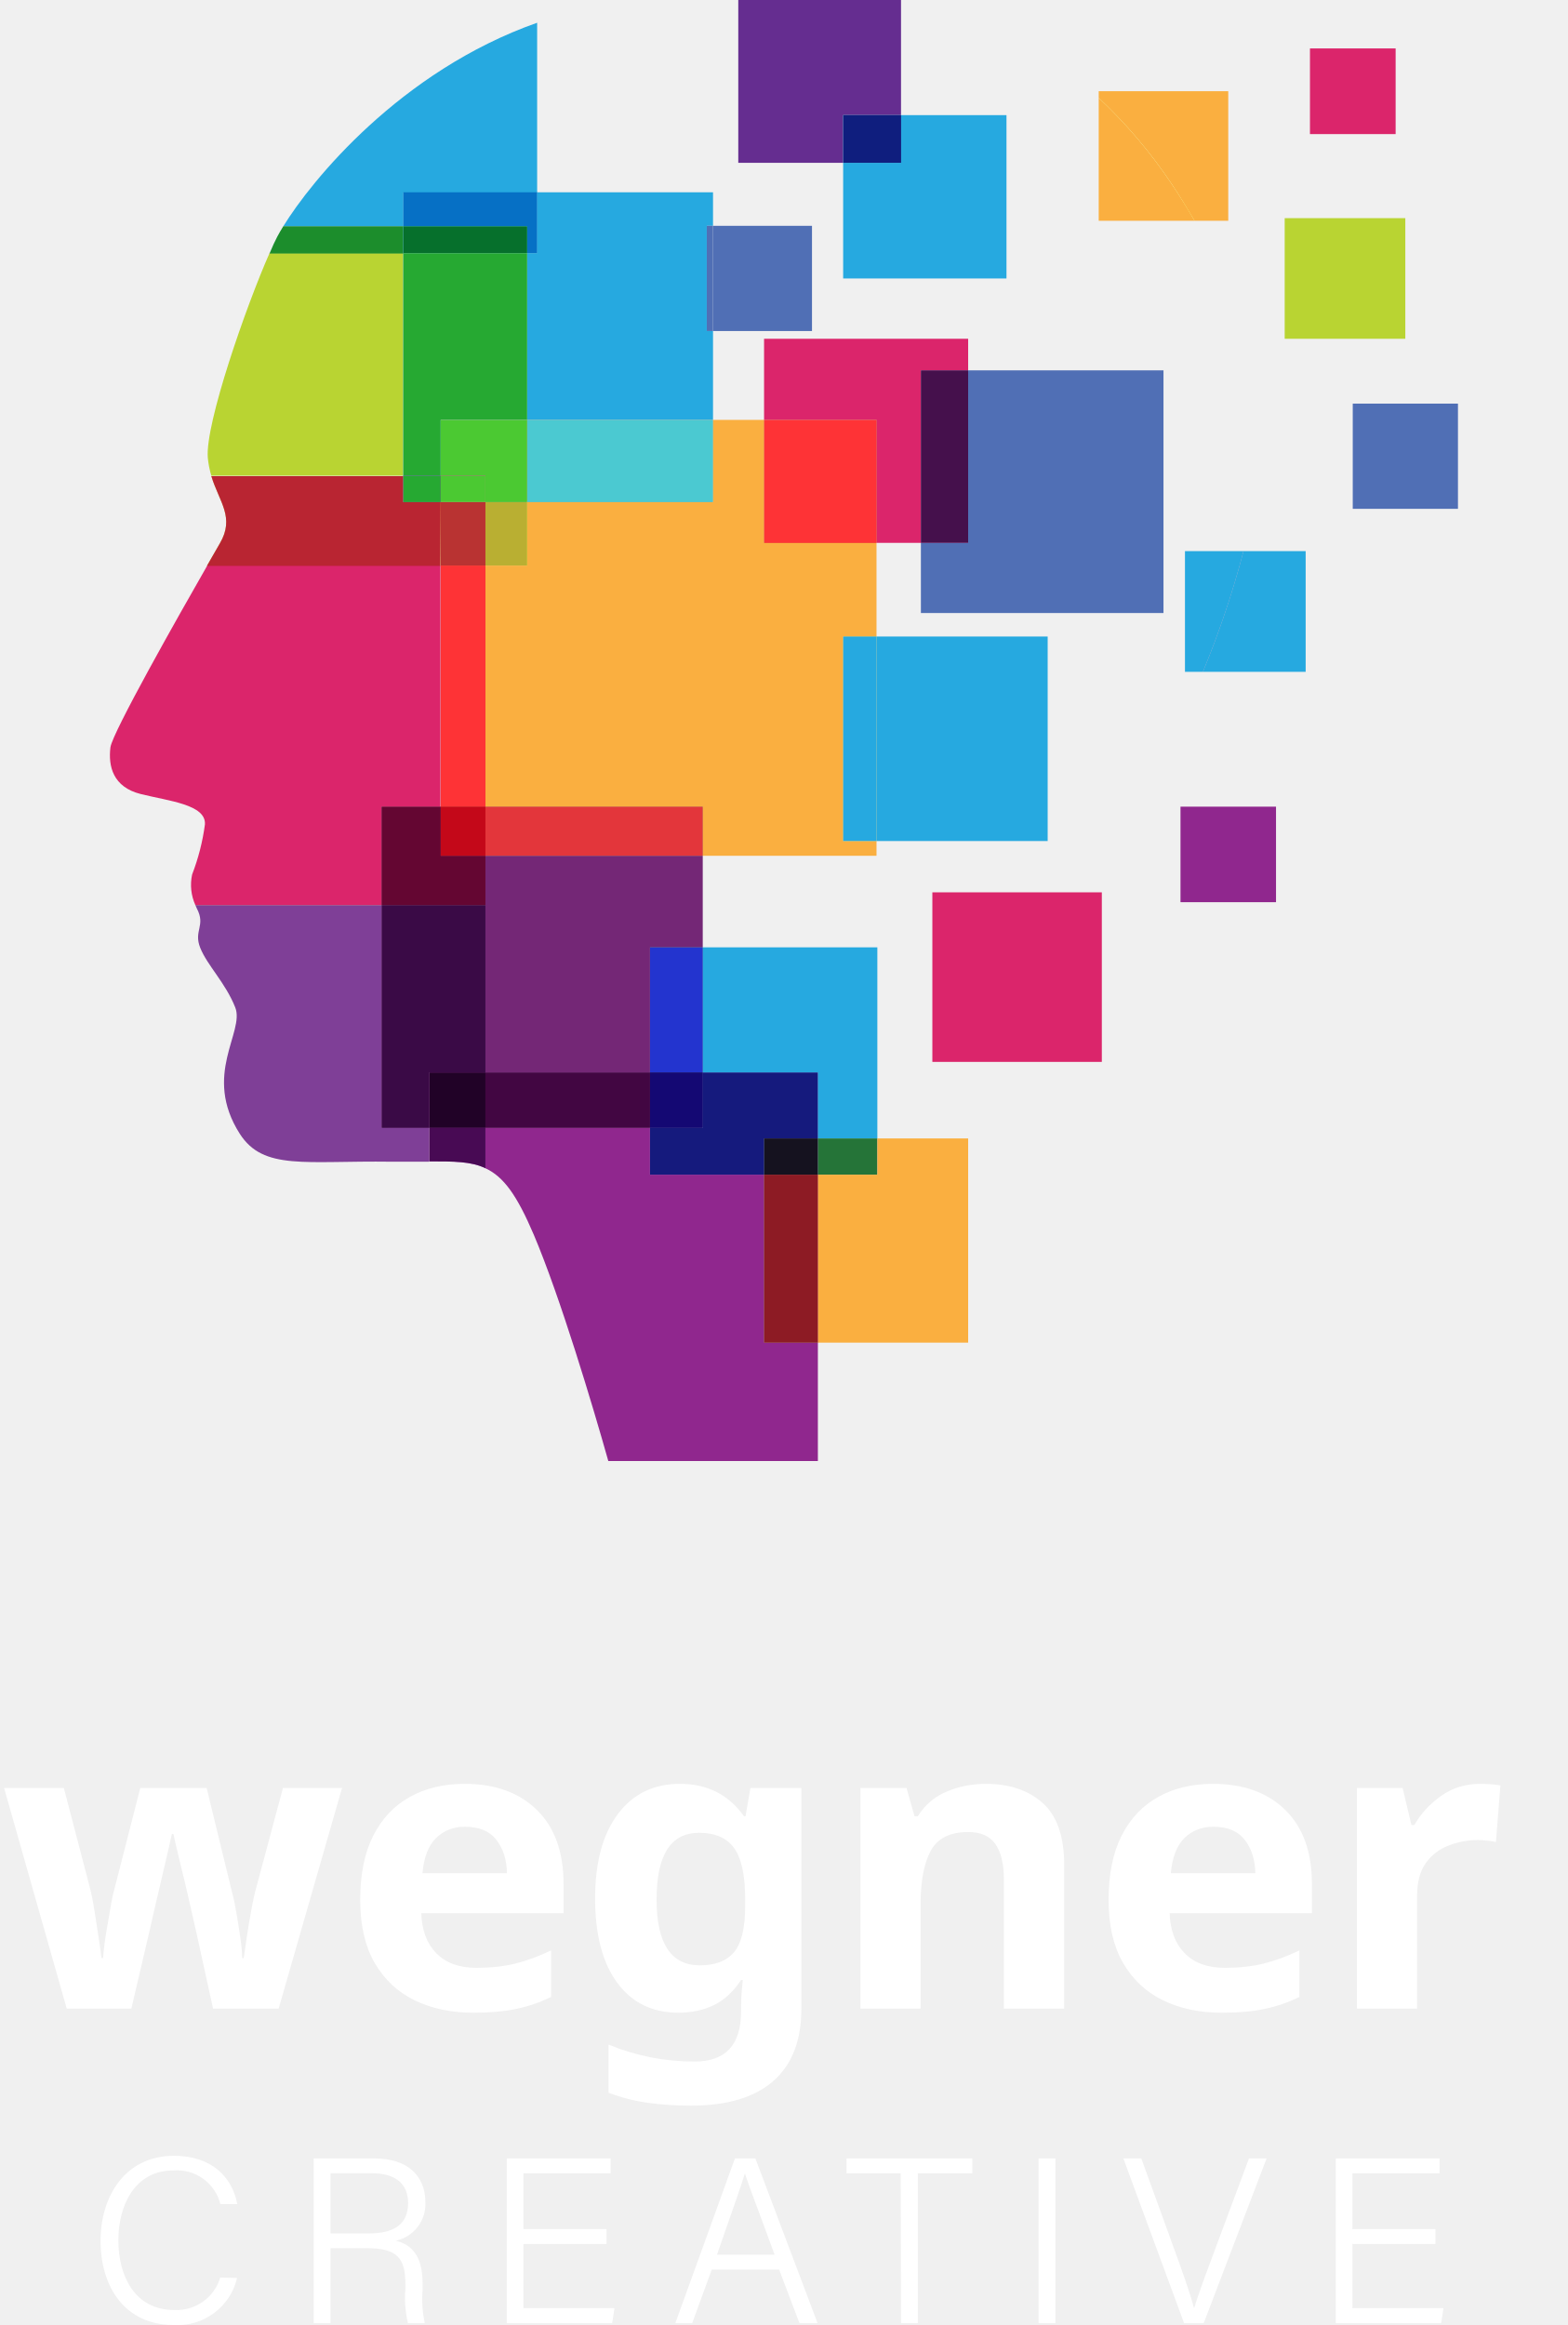
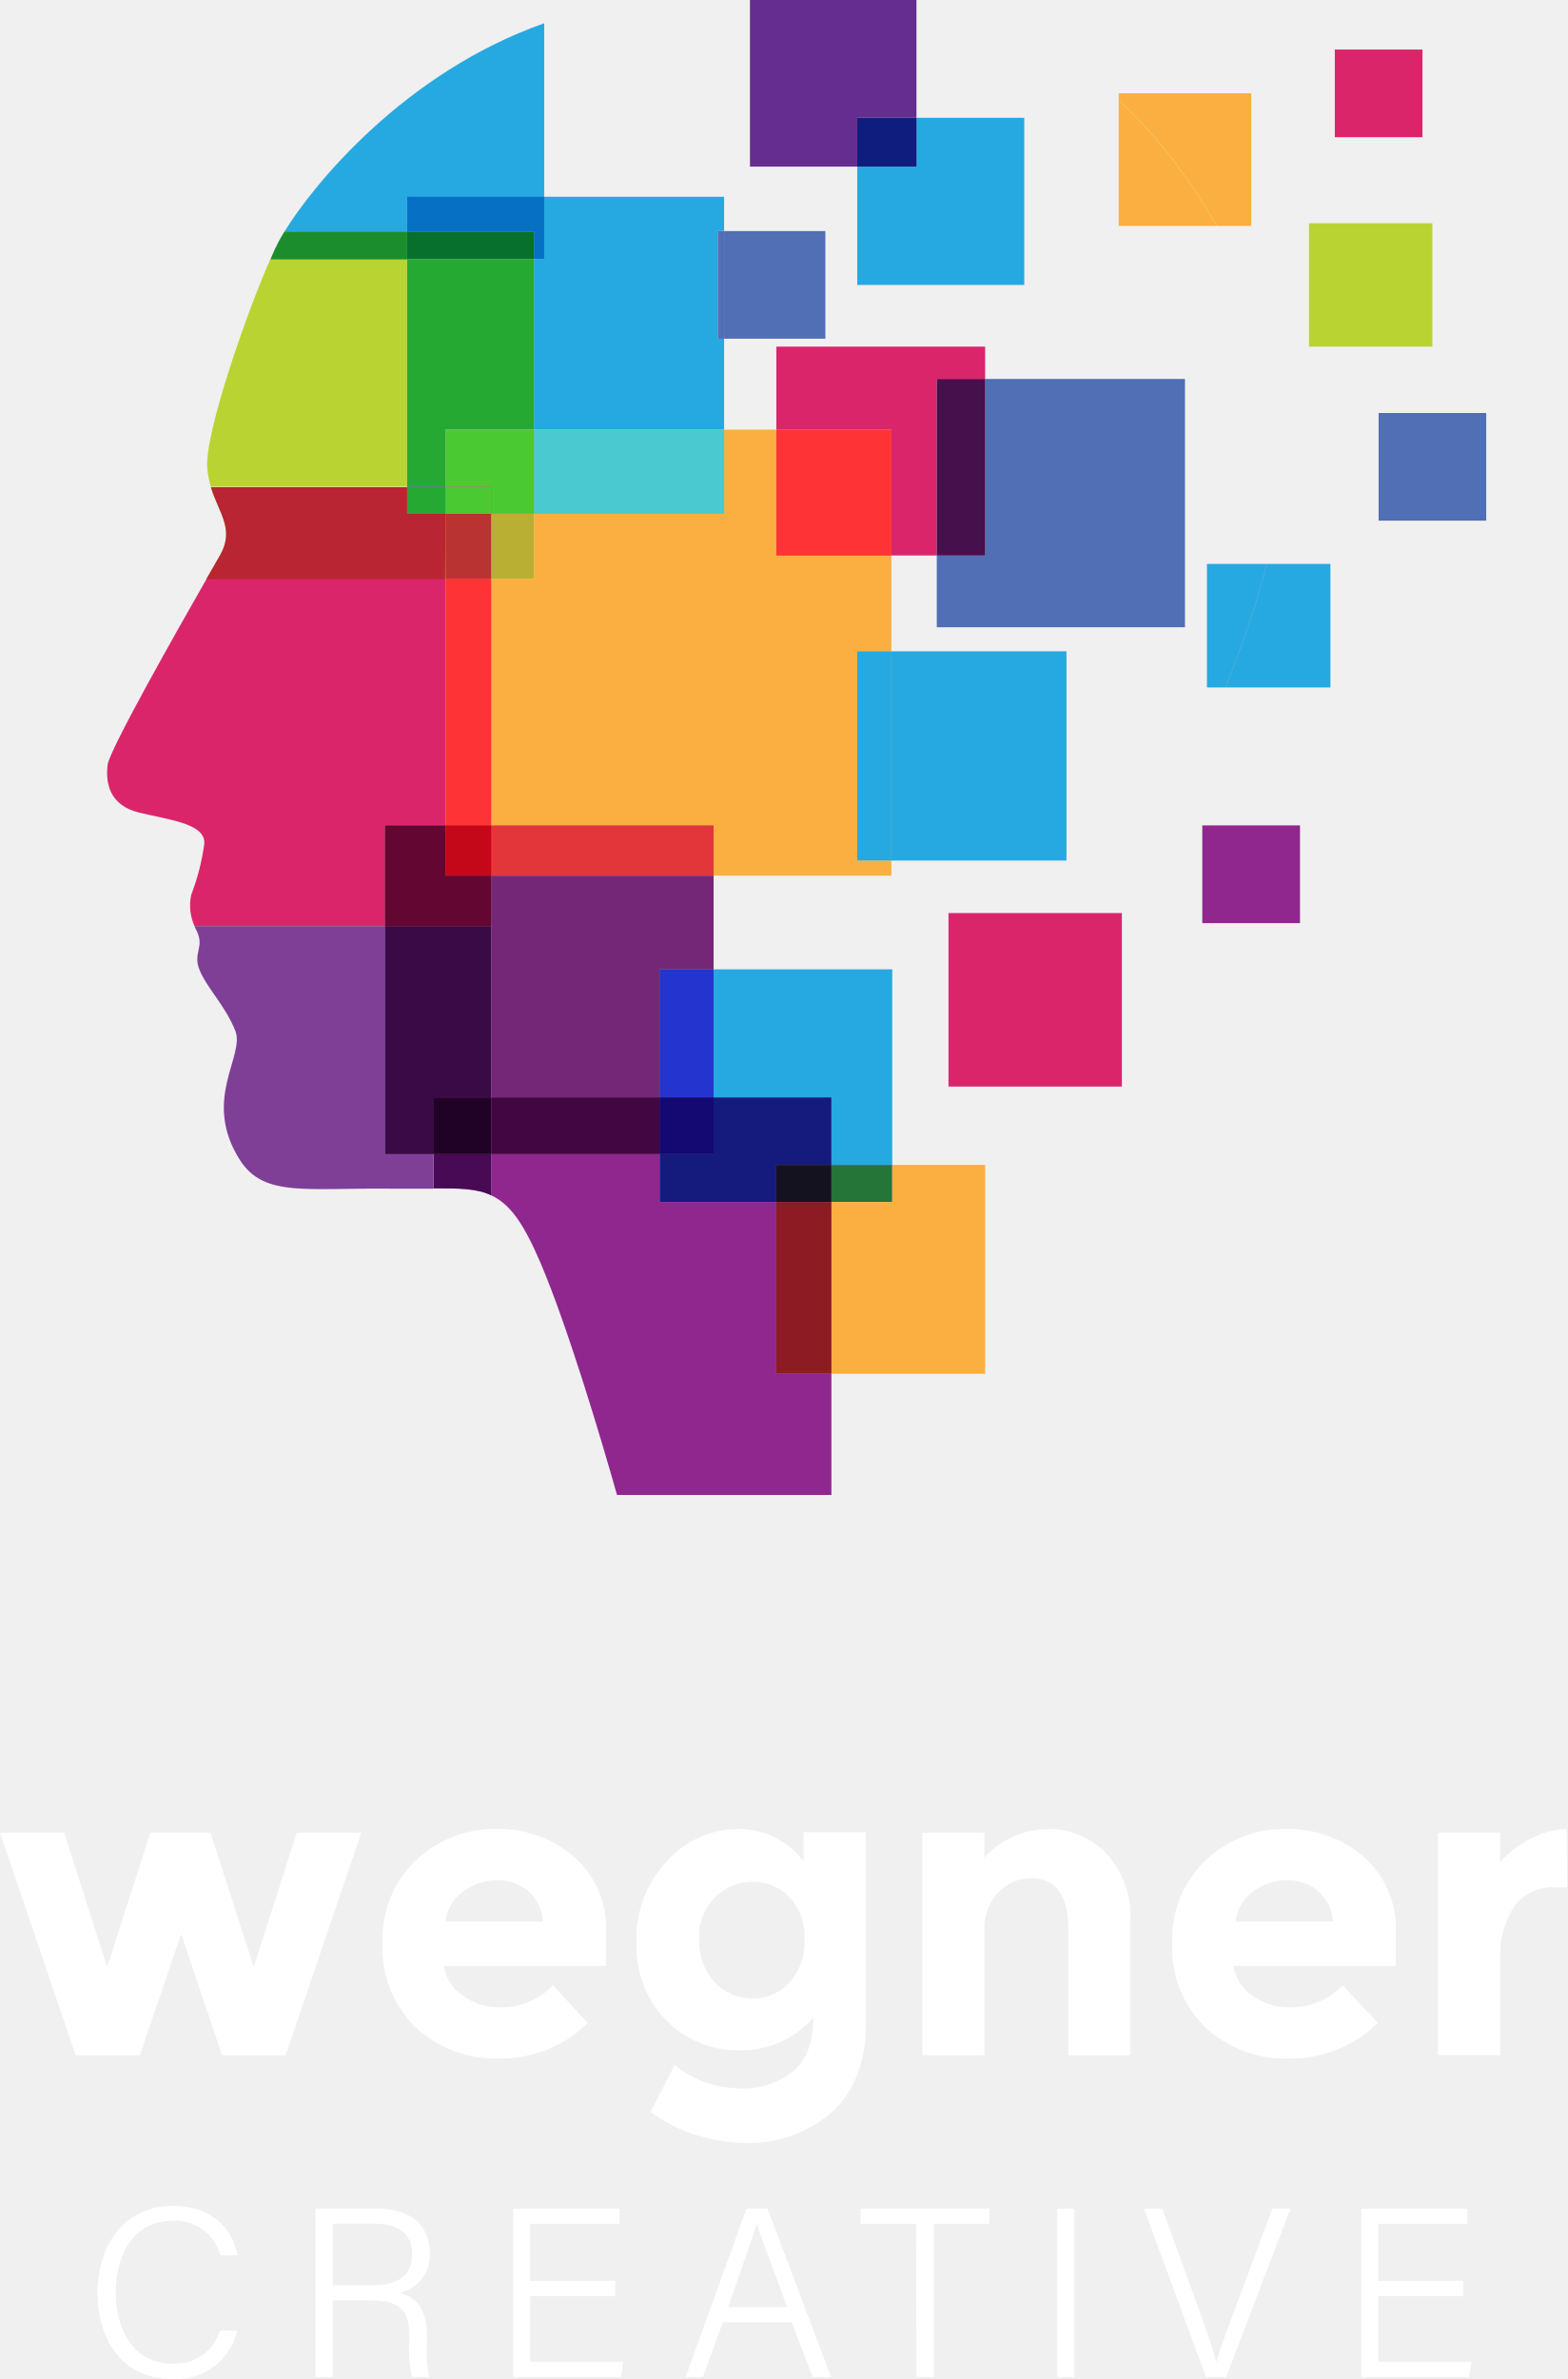
- <svg xmlns="http://www.w3.org/2000/svg" viewBox="0 0 186.15 276.03">
+ <svg xmlns="http://www.w3.org/2000/svg" viewBox="0 0 181.87 276.03">
  <defs>
-     <style>.cls-1{isolation:isolate;}.cls-14,.cls-2{fill:#90278e;}.cls-3{fill:#b9d432;mix-blend-mode:darken;}.cls-13,.cls-4,.cls-9{fill:#26a9e0;}.cls-10,.cls-12,.cls-14,.cls-15,.cls-4,.cls-8{mix-blend-mode:multiply;}.cls-15,.cls-5{fill:#faaf40;}.cls-13,.cls-5{mix-blend-mode:overlay;}.cls-6{fill:#506fb5;}.cls-7,.cls-8{fill:#db256b;}.cls-10{fill:#652d90;}.cls-11{fill:#7f3f97;}.cls-12{fill:#742776;}.cls-16{font-size:48px;font-family:Montserrat-Bold, Montserrat;font-weight:700;letter-spacing:-0.01em;}.cls-16,.cls-17{fill:#fff;}</style>
+     <style>.cls-1{isolation:isolate;}.cls-14,.cls-2{fill:#90278e;}.cls-3{fill:#b9d432;mix-blend-mode:darken;}.cls-13,.cls-4,.cls-9{fill:#26a9e0;}.cls-10,.cls-12,.cls-14,.cls-15,.cls-4,.cls-8{mix-blend-mode:multiply;}.cls-15,.cls-5{fill:#faaf40;}.cls-13,.cls-5{mix-blend-mode:overlay;}.cls-6{fill:#506fb5;}.cls-7,.cls-8{fill:#db256b;}.cls-10{fill:#652d90;}.cls-11{fill:#7f3f97;}.cls-12{fill:#742776;}.cls-16{fill:#fff;}</style>
  </defs>
  <g class="cls-1">
    <g id="Layer_1" data-name="Layer 1">
-       <rect class="cls-2" x="140.15" y="95.77" width="11.34" height="11.34" />
-       <rect class="cls-3" x="152.52" y="25.9" width="14.32" height="14.32" />
-       <path class="cls-4" d="M304.31,210.23h12.2V195.9h-7.38A111.1,111.1,0,0,1,304.31,210.23Z" transform="translate(-161.5 -130.47)" />
-       <path class="cls-5" d="M300.59,152.29c1,1.49,1.9,3,2.73,4.39h4V141.3H291.94v.79A58.66,58.66,0,0,1,300.59,152.29Z" transform="translate(-161.5 -130.47)" />
-       <rect class="cls-6" x="160.6" y="47.92" width="12.49" height="12.49" />
-       <rect class="cls-7" x="155.52" y="5.75" width="10.17" height="10.17" />
-       <polygon class="cls-6" points="109.33 64.45 109.33 72.78 138.13 72.78 138.13 43.97 114.94 43.97 114.94 64.45 109.33 64.45" />
-       <polygon class="cls-8" points="104.06 64.45 109.33 64.45 109.33 43.97 114.94 43.97 114.94 40.22 90.71 40.22 90.71 49.85 104.06 49.85 104.06 64.45" />
-       <rect class="cls-6" x="109.33" y="43.97" width="5.61" height="20.48" />
-       <rect class="cls-8" x="109.33" y="43.97" width="5.61" height="20.48" />
-       <polygon class="cls-9" points="106.97 19.33 100.1 19.33 100.1 33.06 119.49 33.06 119.49 13.67 106.97 13.67 106.97 19.33" />
-       <path class="cls-4" d="M302.18,195.9v14.33h2.13a111.1,111.1,0,0,0,4.82-14.33Z" transform="translate(-161.5 -130.47)" />
-       <path class="cls-5" d="M303.32,156.68c-.83-1.44-1.73-2.9-2.73-4.39a58.66,58.66,0,0,0-8.65-10.2v14.59Z" transform="translate(-161.5 -130.47)" />
-       <polygon class="cls-10" points="106.97 13.67 106.97 0 87.65 0 87.65 19.33 100.1 19.33 100.1 13.67 106.97 13.67" />
-       <rect class="cls-9" x="100.1" y="13.67" width="6.88" height="5.66" />
-       <rect class="cls-10" x="100.1" y="13.67" width="6.88" height="5.66" />
-       <path class="cls-11" d="M206.79,264.38V237.94H184.7a2.43,2.43,0,0,0,.16.37c1.11,2.08-.42,2.63.42,4.71s3,4.15,4.15,7.06-3.93,8,.54,15c2.81,4.38,7.77,3.17,18,3.31,1.69,0,3.17,0,4.48,0v-4Z" transform="translate(-161.5 -130.47)" />
-       <polygon class="cls-12" points="57.63 107.47 57.63 127.33 77.17 127.33 77.17 112.47 83.43 112.47 83.43 101.6 57.63 101.6 57.63 107.47" />
-       <polygon class="cls-11" points="45.3 133.91 50.97 133.91 50.97 127.33 57.63 127.33 57.63 107.47 45.3 107.47 45.3 133.91" />
-       <polygon class="cls-12" points="45.3 133.91 50.97 133.91 50.97 127.33 57.63 127.33 57.63 107.47 45.3 107.47 45.3 133.91" />
-       <path class="cls-8" d="M206.79,226.24h7V197.61H186.11c-3.39,5.92-11.28,19.85-11.5,21.59-.27,2.22.28,4.71,3.6,5.54s7.76,1.24,7.62,3.6a26,26,0,0,1-1.52,5.95,5.83,5.83,0,0,0,.39,3.65h22.09Z" transform="translate(-161.5 -130.47)" />
-       <polygon class="cls-12" points="52.32 95.77 45.3 95.77 45.3 107.47 57.63 107.47 57.63 101.6 52.32 101.6 52.32 95.77" />
-       <polygon class="cls-8" points="52.32 95.77 45.3 95.77 45.3 107.47 57.63 107.47 57.63 101.6 52.32 101.6 52.32 95.77" />
-       <polygon class="cls-9" points="62.58 30.05 62.58 49.85 84.65 49.85 84.65 39.3 83.91 39.3 83.91 26.81 84.65 26.81 84.65 22.83 63.77 22.83 63.77 30.05 62.58 30.05" />
-       <polygon class="cls-5" points="62.58 59.61 62.58 67.14 57.63 67.14 57.63 95.77 83.43 95.77 83.43 101.6 104.06 101.6 104.06 99.85 100.1 99.85 100.1 75.57 104.06 75.57 104.06 64.45 90.71 64.45 90.71 49.85 84.65 49.85 84.65 59.61 62.58 59.61" />
-       <rect class="cls-8" x="90.71" y="49.86" width="13.35" height="14.6" />
-       <rect class="cls-5" x="90.71" y="49.86" width="13.35" height="14.6" />
-       <rect class="cls-12" x="57.63" y="95.77" width="25.8" height="5.83" />
-       <rect class="cls-5" x="57.63" y="95.77" width="25.8" height="5.83" />
-       <rect class="cls-8" x="52.32" y="67.14" width="5.31" height="28.63" />
-       <rect class="cls-5" x="52.32" y="67.14" width="5.31" height="28.63" />
-       <rect class="cls-12" x="52.32" y="95.77" width="5.31" height="5.83" />
-       <rect class="cls-8" x="52.32" y="95.77" width="5.31" height="5.83" />
-       <rect class="cls-5" x="52.32" y="95.77" width="5.31" height="5.83" />
-       <rect class="cls-9" x="62.58" y="49.86" width="22.07" height="9.75" />
-       <rect class="cls-5" x="62.58" y="49.86" width="22.07" height="9.75" />
-       <polygon class="cls-13" points="97.1 127.33 97.1 135.16 104.16 135.16 104.16 112.47 83.43 112.47 83.43 127.33 97.1 127.33" />
-       <rect class="cls-12" x="77.17" y="112.47" width="6.26" height="14.86" />
-       <rect class="cls-13" x="77.17" y="112.47" width="6.26" height="14.86" />
-       <rect class="cls-7" x="110.69" y="105.94" width="20.12" height="20.13" />
-       <rect class="cls-9" x="104.06" y="75.57" width="20.32" height="24.28" />
-       <rect class="cls-5" x="100.1" y="75.57" width="3.96" height="24.28" />
-       <rect class="cls-9" x="100.1" y="75.57" width="3.96" height="24.28" />
-       <path class="cls-3" d="M209.37,160.52H193.5c-2.79,6.31-7.66,20.28-7.33,24.29a11,11,0,0,0,.42,2.14h22.78Z" transform="translate(-161.5 -130.47)" />
-       <path class="cls-8" d="M213.82,190.08h-4.45V187H186.59c.93,3.07,2.83,4.89,1,8l-1.52,2.64h27.71Z" transform="translate(-161.5 -130.47)" />
-       <path class="cls-3" d="M213.82,190.08h-4.45V187H186.59c.93,3.07,2.83,4.89,1,8l-1.52,2.64h27.71Z" transform="translate(-161.5 -130.47)" />
-       <polygon class="cls-9" points="47.87 56.48 52.32 56.48 52.32 49.85 62.58 49.85 62.58 30.05 47.87 30.05 47.87 56.48" />
-       <polygon class="cls-3" points="47.87 56.48 52.32 56.48 52.32 49.85 62.58 49.85 62.58 30.05 47.87 30.05 47.87 56.48" />
-       <rect class="cls-8" x="47.87" y="56.48" width="4.45" height="3.13" />
-       <rect class="cls-9" x="47.87" y="56.48" width="4.45" height="3.13" />
-       <rect class="cls-3" x="47.87" y="56.48" width="4.45" height="3.13" />
-       <rect class="cls-5" x="57.63" y="59.61" width="4.95" height="7.53" />
-       <rect class="cls-3" x="57.63" y="59.61" width="4.95" height="7.53" />
-       <rect class="cls-8" x="52.32" y="59.61" width="5.31" height="7.53" />
-       <rect class="cls-5" x="52.32" y="59.61" width="5.31" height="7.53" />
-       <rect class="cls-3" x="52.32" y="59.61" width="5.31" height="7.53" />
-       <polygon class="cls-9" points="52.32 56.48 57.63 56.48 57.63 59.61 62.58 59.61 62.58 49.85 52.32 49.85 52.32 56.48" />
-       <polygon class="cls-5" points="52.32 56.48 57.63 56.48 57.63 59.61 62.58 59.61 62.58 49.85 52.32 49.85 52.32 56.48" />
-       <polygon class="cls-3" points="52.32 56.48 57.63 56.48 57.63 59.61 62.58 59.61 62.58 49.85 52.32 49.85 52.32 56.48" />
-       <rect class="cls-8" x="52.32" y="56.48" width="5.31" height="3.13" />
-       <rect class="cls-9" x="52.32" y="56.48" width="5.31" height="3.13" />
-       <rect class="cls-5" x="52.32" y="56.48" width="5.31" height="3.13" />
-       <rect class="cls-3" x="52.32" y="56.48" width="5.31" height="3.13" />
-       <path class="cls-4" d="M195.13,157.34h14.24v-4h15.9V133.17C209,138.91,198.45,151.94,195.13,157.34Z" transform="translate(-161.5 -130.47)" />
-       <polygon class="cls-9" points="47.87 26.87 62.58 26.87 62.58 30.05 63.77 30.05 63.77 22.83 47.87 22.83 47.87 26.87" />
-       <polygon class="cls-4" points="47.87 26.87 62.58 26.87 62.58 30.05 63.77 30.05 63.77 22.83 47.87 22.83 47.87 26.87" />
-       <path class="cls-3" d="M209.37,157.34H195.13c-.29.47-.53.89-.71,1.23-.27.51-.58,1.18-.92,2h15.87Z" transform="translate(-161.5 -130.47)" />
-       <path class="cls-4" d="M209.37,157.34H195.13c-.29.47-.53.89-.71,1.23-.27.51-.58,1.18-.92,2h15.87Z" transform="translate(-161.5 -130.47)" />
-       <rect class="cls-9" x="47.87" y="26.87" width="14.71" height="3.17" />
-       <rect class="cls-3" x="47.87" y="26.87" width="14.71" height="3.17" />
-       <rect class="cls-4" x="47.87" y="26.87" width="14.71" height="3.17" />
-       <rect class="cls-6" x="84.65" y="26.81" width="11.75" height="12.49" />
-       <rect class="cls-6" x="83.91" y="26.81" width="0.74" height="12.49" />
-       <path class="cls-14" d="M258.6,289.87h-6.39V269.93H238.67v-5.55H219.13v4.79c2.16,1,3.74,3.19,5.75,7.91,3.12,7.35,7,20.31,8.84,26.85H258.6Z" transform="translate(-161.5 -130.47)" />
-       <path class="cls-11" d="M212.47,268.35c2.9,0,5,0,6.66.82v-4.79h-6.66Z" transform="translate(-161.5 -130.47)" />
-       <path class="cls-14" d="M212.47,268.35c2.9,0,5,0,6.66.82v-4.79h-6.66Z" transform="translate(-161.5 -130.47)" />
-       <rect class="cls-12" x="57.63" y="127.33" width="19.54" height="6.57" />
-       <rect class="cls-14" x="57.63" y="127.33" width="19.54" height="6.57" />
-       <rect class="cls-11" x="50.97" y="127.33" width="6.66" height="6.57" />
-       <rect class="cls-12" x="50.97" y="127.33" width="6.66" height="6.57" />
-       <rect class="cls-14" x="50.97" y="127.33" width="6.66" height="6.57" />
-       <polygon class="cls-13" points="97.1 135.16 97.1 127.33 83.43 127.33 83.43 133.91 77.17 133.91 77.17 139.46 90.71 139.46 90.71 135.16 97.1 135.16" />
-       <polygon class="cls-14" points="97.1 135.16 97.1 127.33 83.43 127.33 83.43 133.91 77.17 133.91 77.17 139.46 90.71 139.46 90.71 135.16 97.1 135.16" />
-       <rect class="cls-12" x="77.17" y="127.33" width="6.26" height="6.57" />
-       <rect class="cls-13" x="77.17" y="127.33" width="6.26" height="6.57" />
-       <rect class="cls-14" x="77.17" y="127.33" width="6.26" height="6.57" />
-       <polygon class="cls-15" points="97.1 139.46 97.1 159.4 114.94 159.4 114.94 135.16 104.16 135.16 104.16 139.46 97.1 139.46" />
-       <rect class="cls-13" x="97.1" y="135.16" width="7.06" height="4.3" />
-       <rect class="cls-15" x="97.1" y="135.16" width="7.06" height="4.3" />
-       <rect class="cls-14" x="90.71" y="139.46" width="6.39" height="19.94" />
-       <rect class="cls-15" x="90.71" y="139.46" width="6.39" height="19.94" />
-       <rect class="cls-13" x="90.71" y="135.16" width="6.39" height="4.3" />
-       <rect class="cls-14" x="90.71" y="135.16" width="6.39" height="4.3" />
-       <rect class="cls-15" x="90.71" y="135.16" width="6.39" height="4.3" />
-       <text class="cls-16" transform="translate(0 238.47)">wegner</text>
-       <path class="cls-17" d="M189.65,400.91a7.26,7.26,0,0,1-7.54,5.59c-5.72,0-8.67-4.45-8.67-10,0-5.29,2.92-10.09,8.73-10.09,4.39,0,6.89,2.47,7.5,5.74h-2a5.33,5.33,0,0,0-5.59-4c-4.62,0-6.53,4.2-6.53,8.3s1.86,8.27,6.64,8.27a5.42,5.42,0,0,0,5.46-3.85Z" transform="translate(-161.5 -130.47)" />
-       <path class="cls-17" d="M200.74,397.38v8.89h-2V386.73H206c3.93,0,6,2.11,6,5.17a4.44,4.44,0,0,1-3.51,4.59c1.82.46,3.18,1.71,3.18,5.07v.79a13.2,13.2,0,0,0,.26,3.92h-2a13.19,13.19,0,0,1-.3-4.13v-.47c0-3-.88-4.29-4.51-4.29Zm0-1.75h4.51c3.23,0,4.7-1.22,4.7-3.62,0-2.25-1.47-3.53-4.34-3.53h-4.87Z" transform="translate(-161.5 -130.47)" />
-       <path class="cls-17" d="M233.5,396.88h-9.86v7.62h10.81l-.27,1.77H221.67V386.73H234v1.76H223.64v6.62h9.86Z" transform="translate(-161.5 -130.47)" />
-       <path class="cls-17" d="M246,399.92l-2.32,6.35h-2l7.07-19.54h2.43l7.38,19.54h-2.15L254,399.92Zm7.46-1.77c-2-5.51-3.11-8.27-3.52-9.66h0c-.47,1.56-1.68,4.95-3.32,9.66Z" transform="translate(-161.5 -130.47)" />
-       <path class="cls-17" d="M268.43,388.49H262v-1.76h14.94v1.76h-6.47v17.78h-2Z" transform="translate(-161.5 -130.47)" />
-       <path class="cls-17" d="M286.8,386.73v19.54h-2V386.73Z" transform="translate(-161.5 -130.47)" />
-       <path class="cls-17" d="M302.07,406.27l-7.2-19.54H297l3.63,10c1.06,2.92,2.18,6,2.61,7.73h.05c.42-1.52,1.66-4.77,2.72-7.63l3.77-10.1h2.09l-7.46,19.54Z" transform="translate(-161.5 -130.47)" />
-       <path class="cls-17" d="M331.92,396.88h-9.86v7.62h10.81l-.27,1.77H320.09V386.73H332.4v1.76H322.06v6.62h9.86Z" transform="translate(-161.5 -130.47)" />
+       <rect class="cls-2" x="139.52" y="95.77" width="11.34" height="11.34" />
+       <rect class="cls-3" x="151.9" y="25.9" width="14.32" height="14.32" />
+       <path class="cls-4" d="M304.31,210.23h12.2V195.9h-7.38A111.1,111.1,0,0,1,304.31,210.23Z" transform="translate(-162.12 -130.47)" />
+       <path class="cls-5" d="M300.59,152.29c1,1.49,1.9,3,2.73,4.39h4V141.3H291.94v.79A58.66,58.66,0,0,1,300.59,152.29Z" transform="translate(-162.12 -130.47)" />
+       <rect class="cls-6" x="159.98" y="47.92" width="12.49" height="12.49" />
+       <rect class="cls-7" x="154.9" y="5.75" width="10.17" height="10.17" />
+       <polygon class="cls-6" points="108.71 64.45 108.71 72.78 137.51 72.78 137.51 43.97 114.32 43.97 114.32 64.45 108.71 64.45" />
+       <polygon class="cls-8" points="103.44 64.45 108.71 64.45 108.71 43.97 114.32 43.97 114.32 40.22 90.09 40.22 90.09 49.85 103.44 49.85 103.44 64.45" />
+       <rect class="cls-6" x="108.71" y="43.97" width="5.61" height="20.48" />
+       <rect class="cls-8" x="108.71" y="43.97" width="5.61" height="20.48" />
+       <polygon class="cls-9" points="106.35 19.33 99.48 19.33 99.48 33.06 118.86 33.06 118.86 13.67 106.35 13.67 106.35 19.33" />
+       <path class="cls-4" d="M302.18,195.9v14.33h2.13a111.1,111.1,0,0,0,4.82-14.33Z" transform="translate(-162.12 -130.47)" />
+       <path class="cls-5" d="M303.32,156.68c-.83-1.44-1.73-2.9-2.73-4.39a58.66,58.66,0,0,0-8.65-10.2v14.59Z" transform="translate(-162.12 -130.47)" />
+       <polygon class="cls-10" points="106.35 13.67 106.35 0 87.03 0 87.03 19.33 99.48 19.33 99.48 13.67 106.35 13.67" />
+       <rect class="cls-9" x="99.48" y="13.67" width="6.88" height="5.66" />
+       <rect class="cls-10" x="99.48" y="13.67" width="6.88" height="5.66" />
+       <path class="cls-11" d="M206.79,264.38V237.94H184.7a2.43,2.43,0,0,0,.16.37c1.11,2.08-.42,2.63.42,4.71s3,4.15,4.15,7.06-3.93,8,.54,15c2.81,4.38,7.77,3.17,18,3.31,1.69,0,3.17,0,4.48,0v-4Z" transform="translate(-162.12 -130.47)" />
+       <polygon class="cls-12" points="57.01 107.47 57.01 127.33 76.55 127.33 76.55 112.47 82.81 112.47 82.81 101.6 57.01 101.6 57.01 107.47" />
+       <polygon class="cls-11" points="44.67 133.91 50.35 133.91 50.35 127.33 57.01 127.33 57.01 107.47 44.67 107.47 44.67 133.91" />
+       <polygon class="cls-12" points="44.67 133.91 50.35 133.91 50.35 127.33 57.01 127.33 57.01 107.47 44.67 107.47 44.67 133.91" />
+       <path class="cls-8" d="M206.79,226.24h7V197.61H186.11c-3.39,5.92-11.28,19.85-11.5,21.59-.27,2.22.28,4.71,3.6,5.54s7.76,1.24,7.62,3.6a26,26,0,0,1-1.52,5.95,5.83,5.83,0,0,0,.39,3.65h22.09Z" transform="translate(-162.12 -130.47)" />
+       <polygon class="cls-12" points="51.7 95.77 44.67 95.77 44.67 107.47 57.01 107.47 57.01 101.6 51.7 101.6 51.7 95.77" />
+       <polygon class="cls-8" points="51.7 95.77 44.67 95.77 44.67 107.47 57.01 107.47 57.01 101.6 51.7 101.6 51.7 95.77" />
+       <polygon class="cls-9" points="61.96 30.05 61.96 49.85 84.03 49.85 84.03 39.3 83.29 39.3 83.29 26.81 84.03 26.81 84.03 22.83 63.15 22.83 63.15 30.05 61.96 30.05" />
+       <polygon class="cls-5" points="61.96 59.61 61.96 67.14 57.01 67.14 57.01 95.77 82.81 95.77 82.81 101.6 103.44 101.6 103.44 99.85 99.48 99.85 99.48 75.57 103.44 75.57 103.44 64.45 90.09 64.45 90.09 49.85 84.03 49.85 84.03 59.61 61.96 59.61" />
+       <rect class="cls-8" x="90.09" y="49.86" width="13.35" height="14.6" />
+       <rect class="cls-5" x="90.09" y="49.86" width="13.35" height="14.6" />
+       <rect class="cls-12" x="57.01" y="95.77" width="25.8" height="5.83" />
+       <rect class="cls-5" x="57.01" y="95.77" width="25.8" height="5.83" />
+       <rect class="cls-8" x="51.7" y="67.14" width="5.31" height="28.63" />
+       <rect class="cls-5" x="51.7" y="67.14" width="5.31" height="28.63" />
+       <rect class="cls-12" x="51.7" y="95.77" width="5.31" height="5.83" />
+       <rect class="cls-8" x="51.7" y="95.77" width="5.31" height="5.83" />
+       <rect class="cls-5" x="51.7" y="95.77" width="5.31" height="5.83" />
+       <rect class="cls-9" x="61.96" y="49.86" width="22.07" height="9.75" />
+       <rect class="cls-5" x="61.96" y="49.86" width="22.07" height="9.75" />
+       <polygon class="cls-13" points="96.48 127.33 96.48 135.16 103.54 135.16 103.54 112.47 82.81 112.47 82.81 127.33 96.48 127.33" />
+       <rect class="cls-12" x="76.55" y="112.47" width="6.26" height="14.86" />
+       <rect class="cls-13" x="76.55" y="112.47" width="6.26" height="14.86" />
+       <rect class="cls-7" x="110.07" y="105.94" width="20.12" height="20.13" />
+       <rect class="cls-9" x="103.44" y="75.57" width="20.32" height="24.28" />
+       <rect class="cls-5" x="99.48" y="75.57" width="3.96" height="24.28" />
+       <rect class="cls-9" x="99.48" y="75.57" width="3.96" height="24.28" />
+       <path class="cls-3" d="M209.37,160.52H193.5c-2.79,6.31-7.66,20.28-7.33,24.29a11,11,0,0,0,.42,2.14h22.78Z" transform="translate(-162.12 -130.47)" />
+       <path class="cls-8" d="M213.82,190.08h-4.45V187H186.59c.93,3.07,2.83,4.89,1,8l-1.52,2.64h27.71Z" transform="translate(-162.12 -130.47)" />
+       <path class="cls-3" d="M213.82,190.08h-4.45V187H186.59c.93,3.07,2.83,4.89,1,8l-1.52,2.64h27.71Z" transform="translate(-162.12 -130.47)" />
+       <polygon class="cls-9" points="47.25 56.48 51.7 56.48 51.7 49.85 61.96 49.85 61.96 30.05 47.25 30.05 47.25 56.48" />
+       <polygon class="cls-3" points="47.25 56.48 51.7 56.48 51.7 49.85 61.96 49.85 61.96 30.05 47.25 30.05 47.25 56.48" />
+       <rect class="cls-8" x="47.25" y="56.48" width="4.45" height="3.13" />
+       <rect class="cls-9" x="47.25" y="56.48" width="4.45" height="3.13" />
+       <rect class="cls-3" x="47.25" y="56.48" width="4.45" height="3.13" />
+       <rect class="cls-5" x="57.01" y="59.61" width="4.95" height="7.53" />
+       <rect class="cls-3" x="57.01" y="59.61" width="4.95" height="7.53" />
+       <rect class="cls-8" x="51.7" y="59.61" width="5.31" height="7.53" />
+       <rect class="cls-5" x="51.7" y="59.61" width="5.31" height="7.53" />
+       <rect class="cls-3" x="51.7" y="59.61" width="5.31" height="7.53" />
+       <polygon class="cls-9" points="51.7 56.48 57.01 56.48 57.01 59.61 61.96 59.61 61.96 49.85 51.7 49.85 51.7 56.48" />
+       <polygon class="cls-5" points="51.7 56.48 57.01 56.48 57.01 59.61 61.96 59.61 61.96 49.85 51.7 49.85 51.7 56.48" />
+       <polygon class="cls-3" points="51.7 56.48 57.01 56.48 57.01 59.61 61.96 59.61 61.96 49.85 51.7 49.85 51.7 56.48" />
+       <rect class="cls-8" x="51.7" y="56.48" width="5.31" height="3.13" />
+       <rect class="cls-9" x="51.7" y="56.48" width="5.31" height="3.13" />
+       <rect class="cls-5" x="51.7" y="56.48" width="5.31" height="3.13" />
+       <rect class="cls-3" x="51.7" y="56.48" width="5.31" height="3.13" />
+       <path class="cls-4" d="M195.13,157.34h14.24v-4h15.9V133.17C209,138.91,198.45,151.94,195.13,157.34Z" transform="translate(-162.12 -130.47)" />
+       <polygon class="cls-9" points="47.25 26.87 61.96 26.87 61.96 30.05 63.15 30.05 63.15 22.83 47.25 22.83 47.25 26.87" />
+       <polygon class="cls-4" points="47.25 26.87 61.96 26.87 61.96 30.05 63.15 30.05 63.15 22.83 47.25 22.83 47.25 26.87" />
+       <path class="cls-3" d="M209.37,157.34H195.13c-.29.47-.53.89-.71,1.23-.27.51-.58,1.18-.92,2h15.87Z" transform="translate(-162.12 -130.47)" />
+       <path class="cls-4" d="M209.37,157.34H195.13c-.29.47-.53.89-.71,1.23-.27.51-.58,1.18-.92,2h15.87Z" transform="translate(-162.12 -130.47)" />
+       <rect class="cls-9" x="47.25" y="26.87" width="14.71" height="3.17" />
+       <rect class="cls-3" x="47.25" y="26.87" width="14.71" height="3.17" />
+       <rect class="cls-4" x="47.25" y="26.87" width="14.71" height="3.17" />
+       <rect class="cls-6" x="84.03" y="26.81" width="11.75" height="12.49" />
+       <rect class="cls-6" x="83.29" y="26.81" width="0.74" height="12.49" />
+       <path class="cls-14" d="M258.6,289.87h-6.39V269.93H238.67v-5.55H219.13v4.79c2.16,1,3.74,3.19,5.75,7.91,3.12,7.35,7,20.31,8.84,26.85H258.6Z" transform="translate(-162.12 -130.47)" />
+       <path class="cls-11" d="M212.47,268.35c2.9,0,5,0,6.66.82v-4.79h-6.66Z" transform="translate(-162.12 -130.47)" />
+       <path class="cls-14" d="M212.47,268.35c2.9,0,5,0,6.66.82v-4.79h-6.66Z" transform="translate(-162.12 -130.47)" />
+       <rect class="cls-12" x="57.01" y="127.33" width="19.54" height="6.57" />
+       <rect class="cls-14" x="57.01" y="127.33" width="19.54" height="6.57" />
+       <rect class="cls-11" x="50.35" y="127.33" width="6.66" height="6.57" />
+       <rect class="cls-12" x="50.35" y="127.33" width="6.66" height="6.57" />
+       <rect class="cls-14" x="50.35" y="127.33" width="6.66" height="6.57" />
+       <polygon class="cls-13" points="96.48 135.16 96.48 127.33 82.81 127.33 82.81 133.91 76.55 133.91 76.55 139.46 90.09 139.46 90.09 135.16 96.48 135.16" />
+       <polygon class="cls-14" points="96.48 135.16 96.48 127.33 82.81 127.33 82.81 133.91 76.55 133.91 76.55 139.46 90.09 139.46 90.09 135.16 96.48 135.16" />
+       <rect class="cls-12" x="76.55" y="127.33" width="6.26" height="6.57" />
+       <rect class="cls-13" x="76.55" y="127.33" width="6.26" height="6.57" />
+       <rect class="cls-14" x="76.55" y="127.33" width="6.26" height="6.57" />
+       <polygon class="cls-15" points="96.48 139.46 96.48 159.4 114.32 159.4 114.32 135.16 103.54 135.16 103.54 139.46 96.48 139.46" />
+       <rect class="cls-13" x="96.48" y="135.16" width="7.06" height="4.3" />
+       <rect class="cls-15" x="96.48" y="135.16" width="7.06" height="4.3" />
+       <rect class="cls-14" x="90.09" y="139.46" width="6.39" height="19.94" />
+       <rect class="cls-15" x="90.09" y="139.46" width="6.39" height="19.94" />
+       <rect class="cls-13" x="90.09" y="135.16" width="6.39" height="4.3" />
+       <rect class="cls-14" x="90.09" y="135.16" width="6.39" height="4.3" />
+       <rect class="cls-15" x="90.09" y="135.16" width="6.39" height="4.3" />
+       <path class="cls-16" d="M178.34,368.94H170.9l-8.78-25.83h7.44l5,15.6,5-15.6h7l5,15.6,5-15.6h7.49l-8.79,25.83H187.9l-4.76-14.07Z" transform="translate(-162.12 -130.47)" />
+       <path class="cls-16" d="M230.33,365.19a14.42,14.42,0,0,1-10.25,4.13,13.62,13.62,0,0,1-9.72-3.62,12.74,12.74,0,0,1-3.84-9.72,12.53,12.53,0,0,1,3.91-9.7,13.2,13.2,0,0,1,9.24-3.6,13.34,13.34,0,0,1,9.05,3.22,11,11,0,0,1,3.72,8.83v3.84H213.62a5.12,5.12,0,0,0,2.21,3.45,7.05,7.05,0,0,0,4.22,1.35,8.27,8.27,0,0,0,6.24-2.55Zm-6.92-15.31a5.46,5.46,0,0,0-3.62-1.25,6.45,6.45,0,0,0-3.91,1.3,5,5,0,0,0-2.07,3.5h11.33A5.08,5.08,0,0,0,223.41,349.88Z" transform="translate(-162.12 -130.47)" />
+       <path class="cls-16" d="M256.49,364.57a10.94,10.94,0,0,1-8.47,3.79,11.7,11.7,0,0,1-8.55-3.43,12.31,12.31,0,0,1-3.48-9.17,12.92,12.92,0,0,1,3.58-9.41,11.1,11.1,0,0,1,8.18-3.67,9.38,9.38,0,0,1,7.63,3.79v-3.41h7.2v22.52a14.92,14.92,0,0,1-1.2,6.14,10.61,10.61,0,0,1-3.21,4.22,14.62,14.62,0,0,1-9.41,3.17,19.8,19.8,0,0,1-5.88-.93,17,17,0,0,1-5.26-2.67l2.79-5.42a12.24,12.24,0,0,0,7.51,2.69,9.32,9.32,0,0,0,6.26-2Q256.49,368.85,256.49,364.57Zm-1-9.1a6.71,6.71,0,0,0-1.73-4.87,5.74,5.74,0,0,0-4.27-1.78,6.13,6.13,0,0,0-4.39,1.78,6.39,6.39,0,0,0-1.85,4.85,6.93,6.93,0,0,0,1.8,5,5.83,5.83,0,0,0,4.39,1.89,5.62,5.62,0,0,0,4.32-1.87A7,7,0,0,0,255.48,355.47Z" transform="translate(-162.12 -130.47)" />
+       <path class="cls-16" d="M276.36,354.54v14.4h-7.2V343.11h7.2V346a10.05,10.05,0,0,1,7.34-3.31,9.09,9.09,0,0,1,6.84,2.88,10.64,10.64,0,0,1,2.76,7.68v15.7h-7.2v-14.6c0-4-1.45-5.95-4.37-5.95A5.22,5.22,0,0,0,278,350,6.08,6.08,0,0,0,276.36,354.54Z" transform="translate(-162.12 -130.47)" />
+       <path class="cls-16" d="M322,365.19a14.41,14.41,0,0,1-10.25,4.13A13.62,13.62,0,0,1,302,365.7a12.74,12.74,0,0,1-3.84-9.72,12.53,12.53,0,0,1,3.91-9.7,13.2,13.2,0,0,1,9.24-3.6,13.34,13.34,0,0,1,9.05,3.22,11,11,0,0,1,3.72,8.83v3.84H305.25a5.12,5.12,0,0,0,2.21,3.45,7.06,7.06,0,0,0,4.23,1.35,8.3,8.3,0,0,0,6.24-2.55Zm-6.91-15.31a5.48,5.48,0,0,0-3.63-1.25,6.45,6.45,0,0,0-3.91,1.3,5,5,0,0,0-2.06,3.5h11.32A5.12,5.12,0,0,0,315.05,349.88Z" transform="translate(-162.12 -130.47)" />
+       <path class="cls-16" d="M342.6,349.45a5.44,5.44,0,0,0-4.8,2.28,10.33,10.33,0,0,0-1.59,6v11.19H329V343.11h7.2v3.41a12.16,12.16,0,0,1,3.48-2.69,9.54,9.54,0,0,1,4.25-1.15l.05,6.77Z" transform="translate(-162.12 -130.47)" />
+       <path class="cls-16" d="M189.65,400.91a7.26,7.26,0,0,1-7.54,5.59c-5.72,0-8.67-4.45-8.67-10,0-5.29,2.92-10.09,8.73-10.09,4.39,0,6.89,2.47,7.5,5.74h-2a5.33,5.33,0,0,0-5.59-4c-4.62,0-6.53,4.2-6.53,8.3s1.86,8.27,6.64,8.27a5.42,5.42,0,0,0,5.46-3.85Z" transform="translate(-162.12 -130.47)" />
+       <path class="cls-16" d="M200.74,397.38v8.89h-2V386.73H206c3.93,0,6,2.11,6,5.17a4.44,4.44,0,0,1-3.51,4.59c1.82.46,3.18,1.71,3.18,5.07v.79a13.2,13.2,0,0,0,.26,3.92h-2a13.19,13.19,0,0,1-.3-4.13v-.47c0-3-.88-4.29-4.51-4.29Zm0-1.75h4.51c3.23,0,4.7-1.22,4.7-3.62,0-2.25-1.47-3.53-4.34-3.53h-4.87Z" transform="translate(-162.12 -130.47)" />
+       <path class="cls-16" d="M233.5,396.88h-9.86v7.62h10.81l-.27,1.77H221.67V386.73H234v1.76H223.64v6.62h9.86Z" transform="translate(-162.12 -130.47)" />
+       <path class="cls-16" d="M246,399.92l-2.32,6.35h-2l7.07-19.54h2.43l7.38,19.54h-2.15L254,399.92Zm7.46-1.77c-2-5.51-3.11-8.27-3.52-9.66h0c-.47,1.56-1.68,4.95-3.32,9.66Z" transform="translate(-162.12 -130.47)" />
+       <path class="cls-16" d="M268.43,388.49H262v-1.76h14.94v1.76h-6.47v17.78h-2Z" transform="translate(-162.12 -130.47)" />
+       <path class="cls-16" d="M286.8,386.73v19.54h-2V386.73Z" transform="translate(-162.12 -130.47)" />
+       <path class="cls-16" d="M302.07,406.27l-7.2-19.54H297l3.63,10c1.06,2.92,2.18,6,2.61,7.73h.05c.42-1.52,1.66-4.77,2.72-7.63l3.77-10.1h2.09l-7.46,19.54Z" transform="translate(-162.12 -130.47)" />
+       <path class="cls-16" d="M331.92,396.88h-9.86v7.62h10.81l-.27,1.77H320.09V386.73H332.4v1.76H322.06v6.62h9.86Z" transform="translate(-162.12 -130.47)" />
    </g>
  </g>
</svg>
